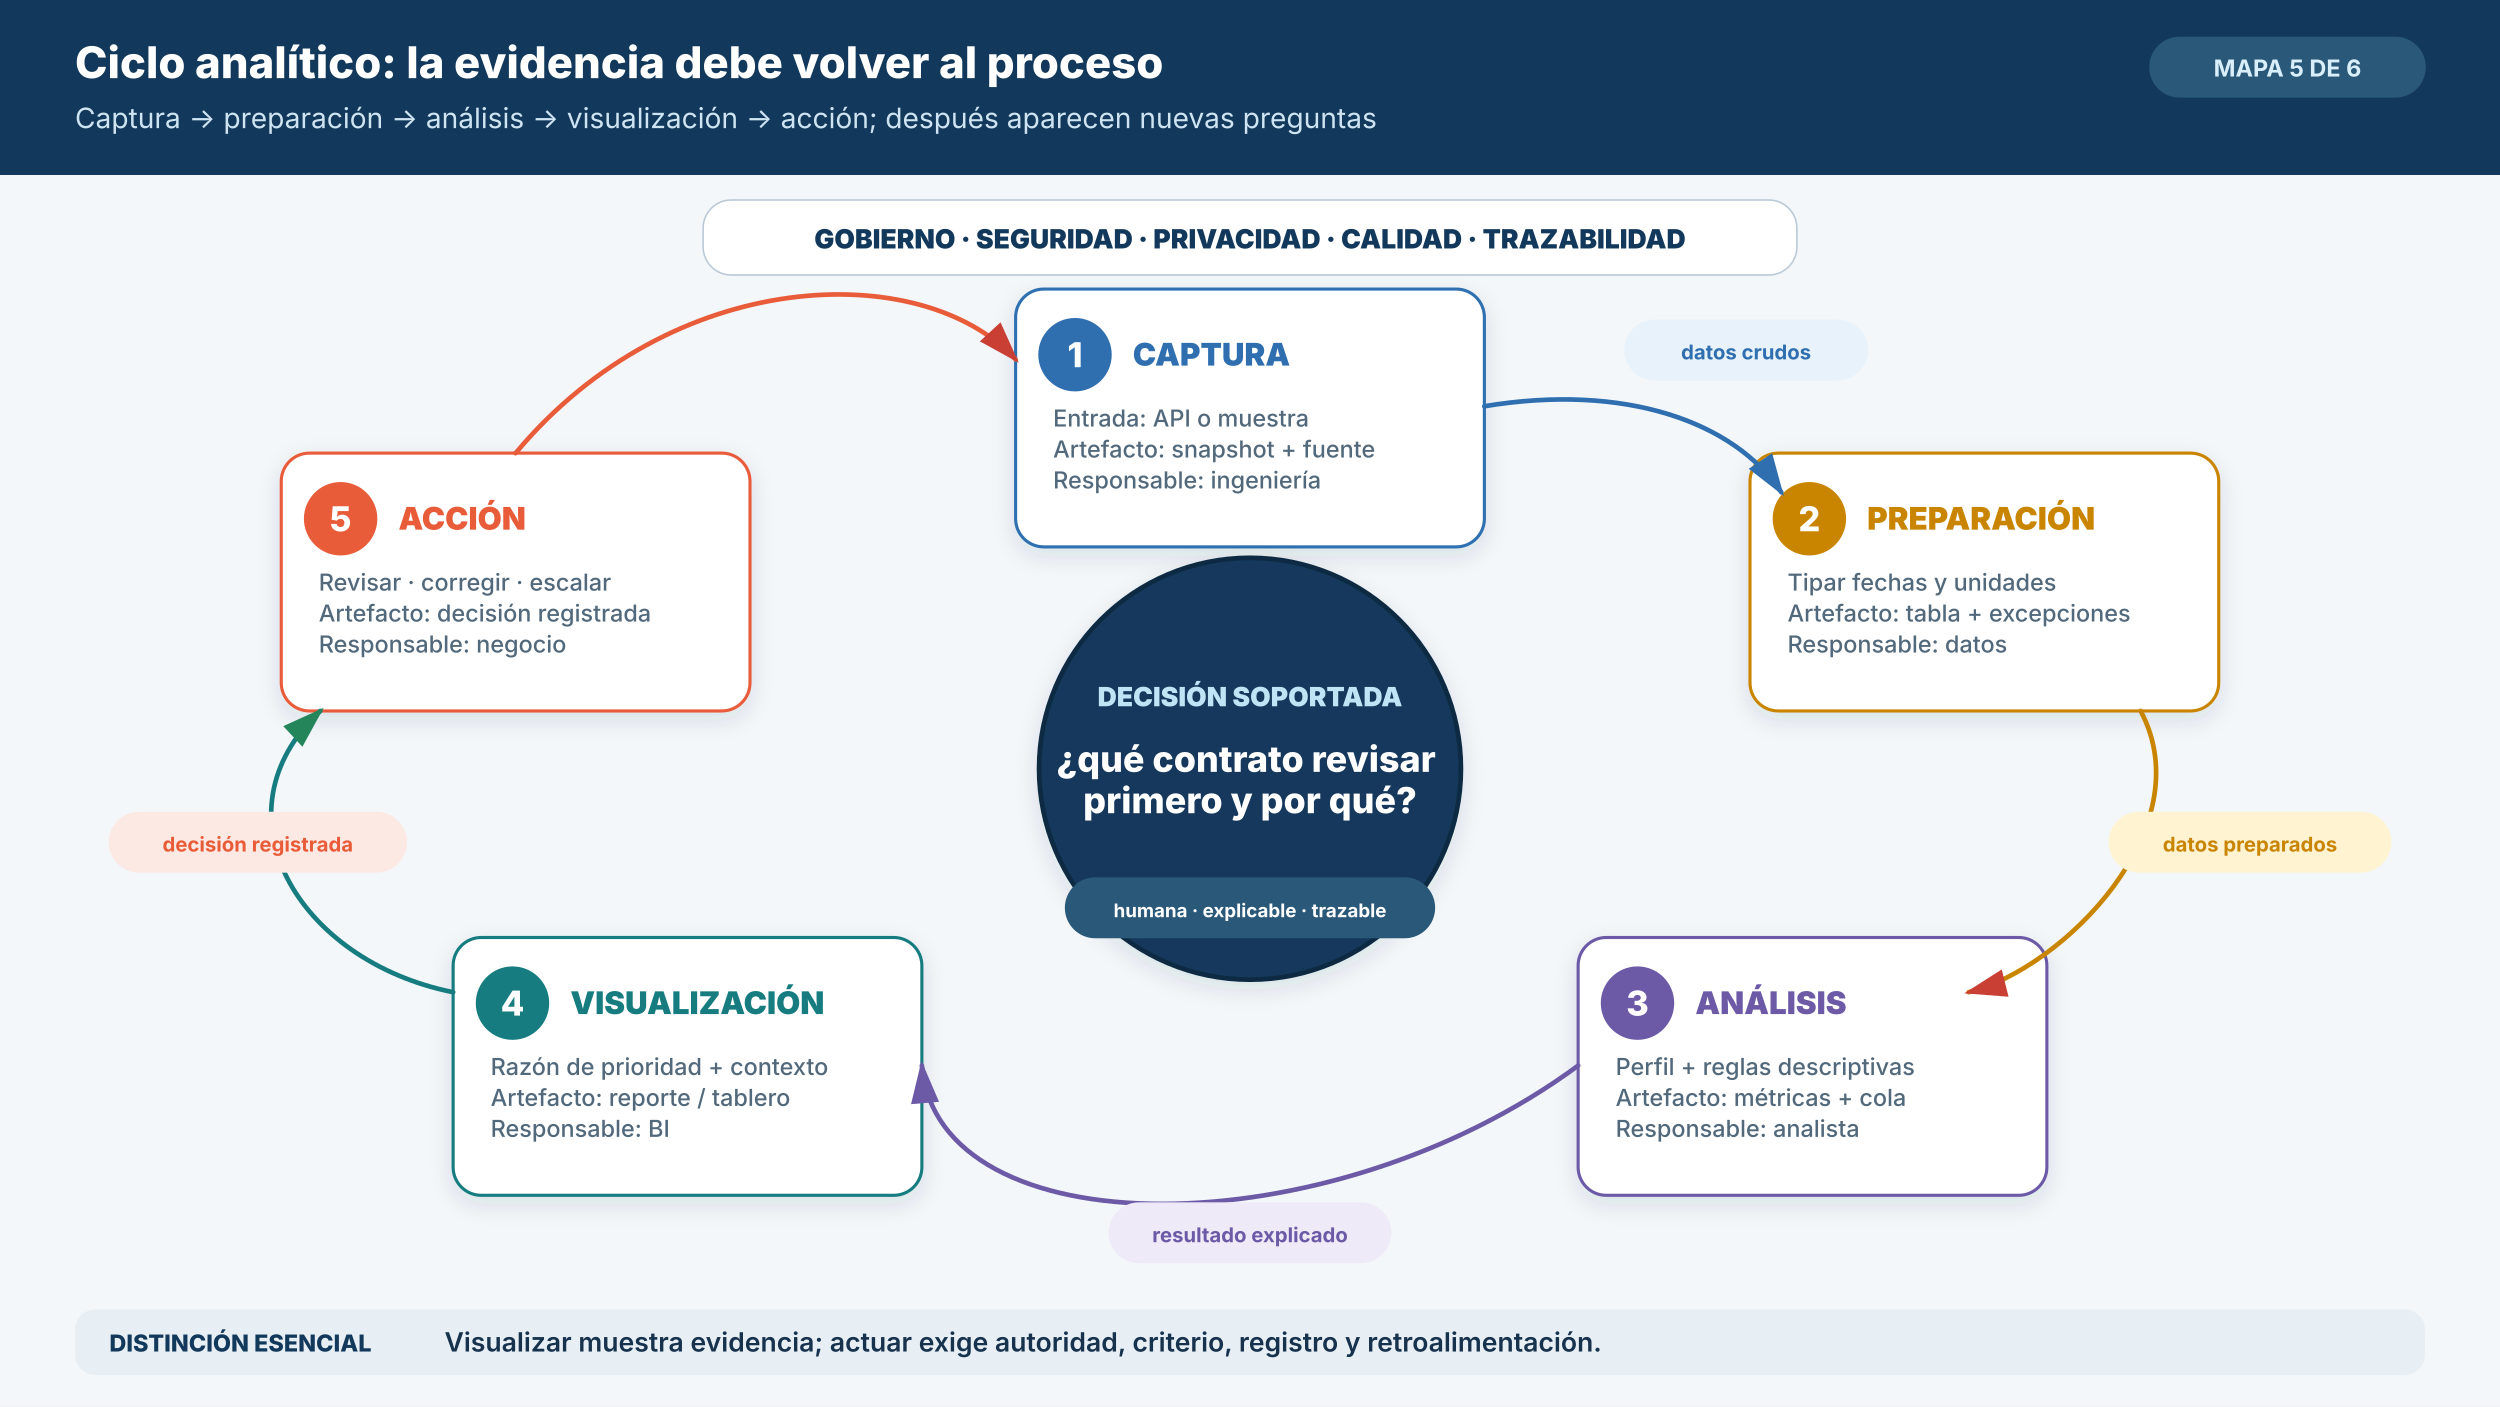
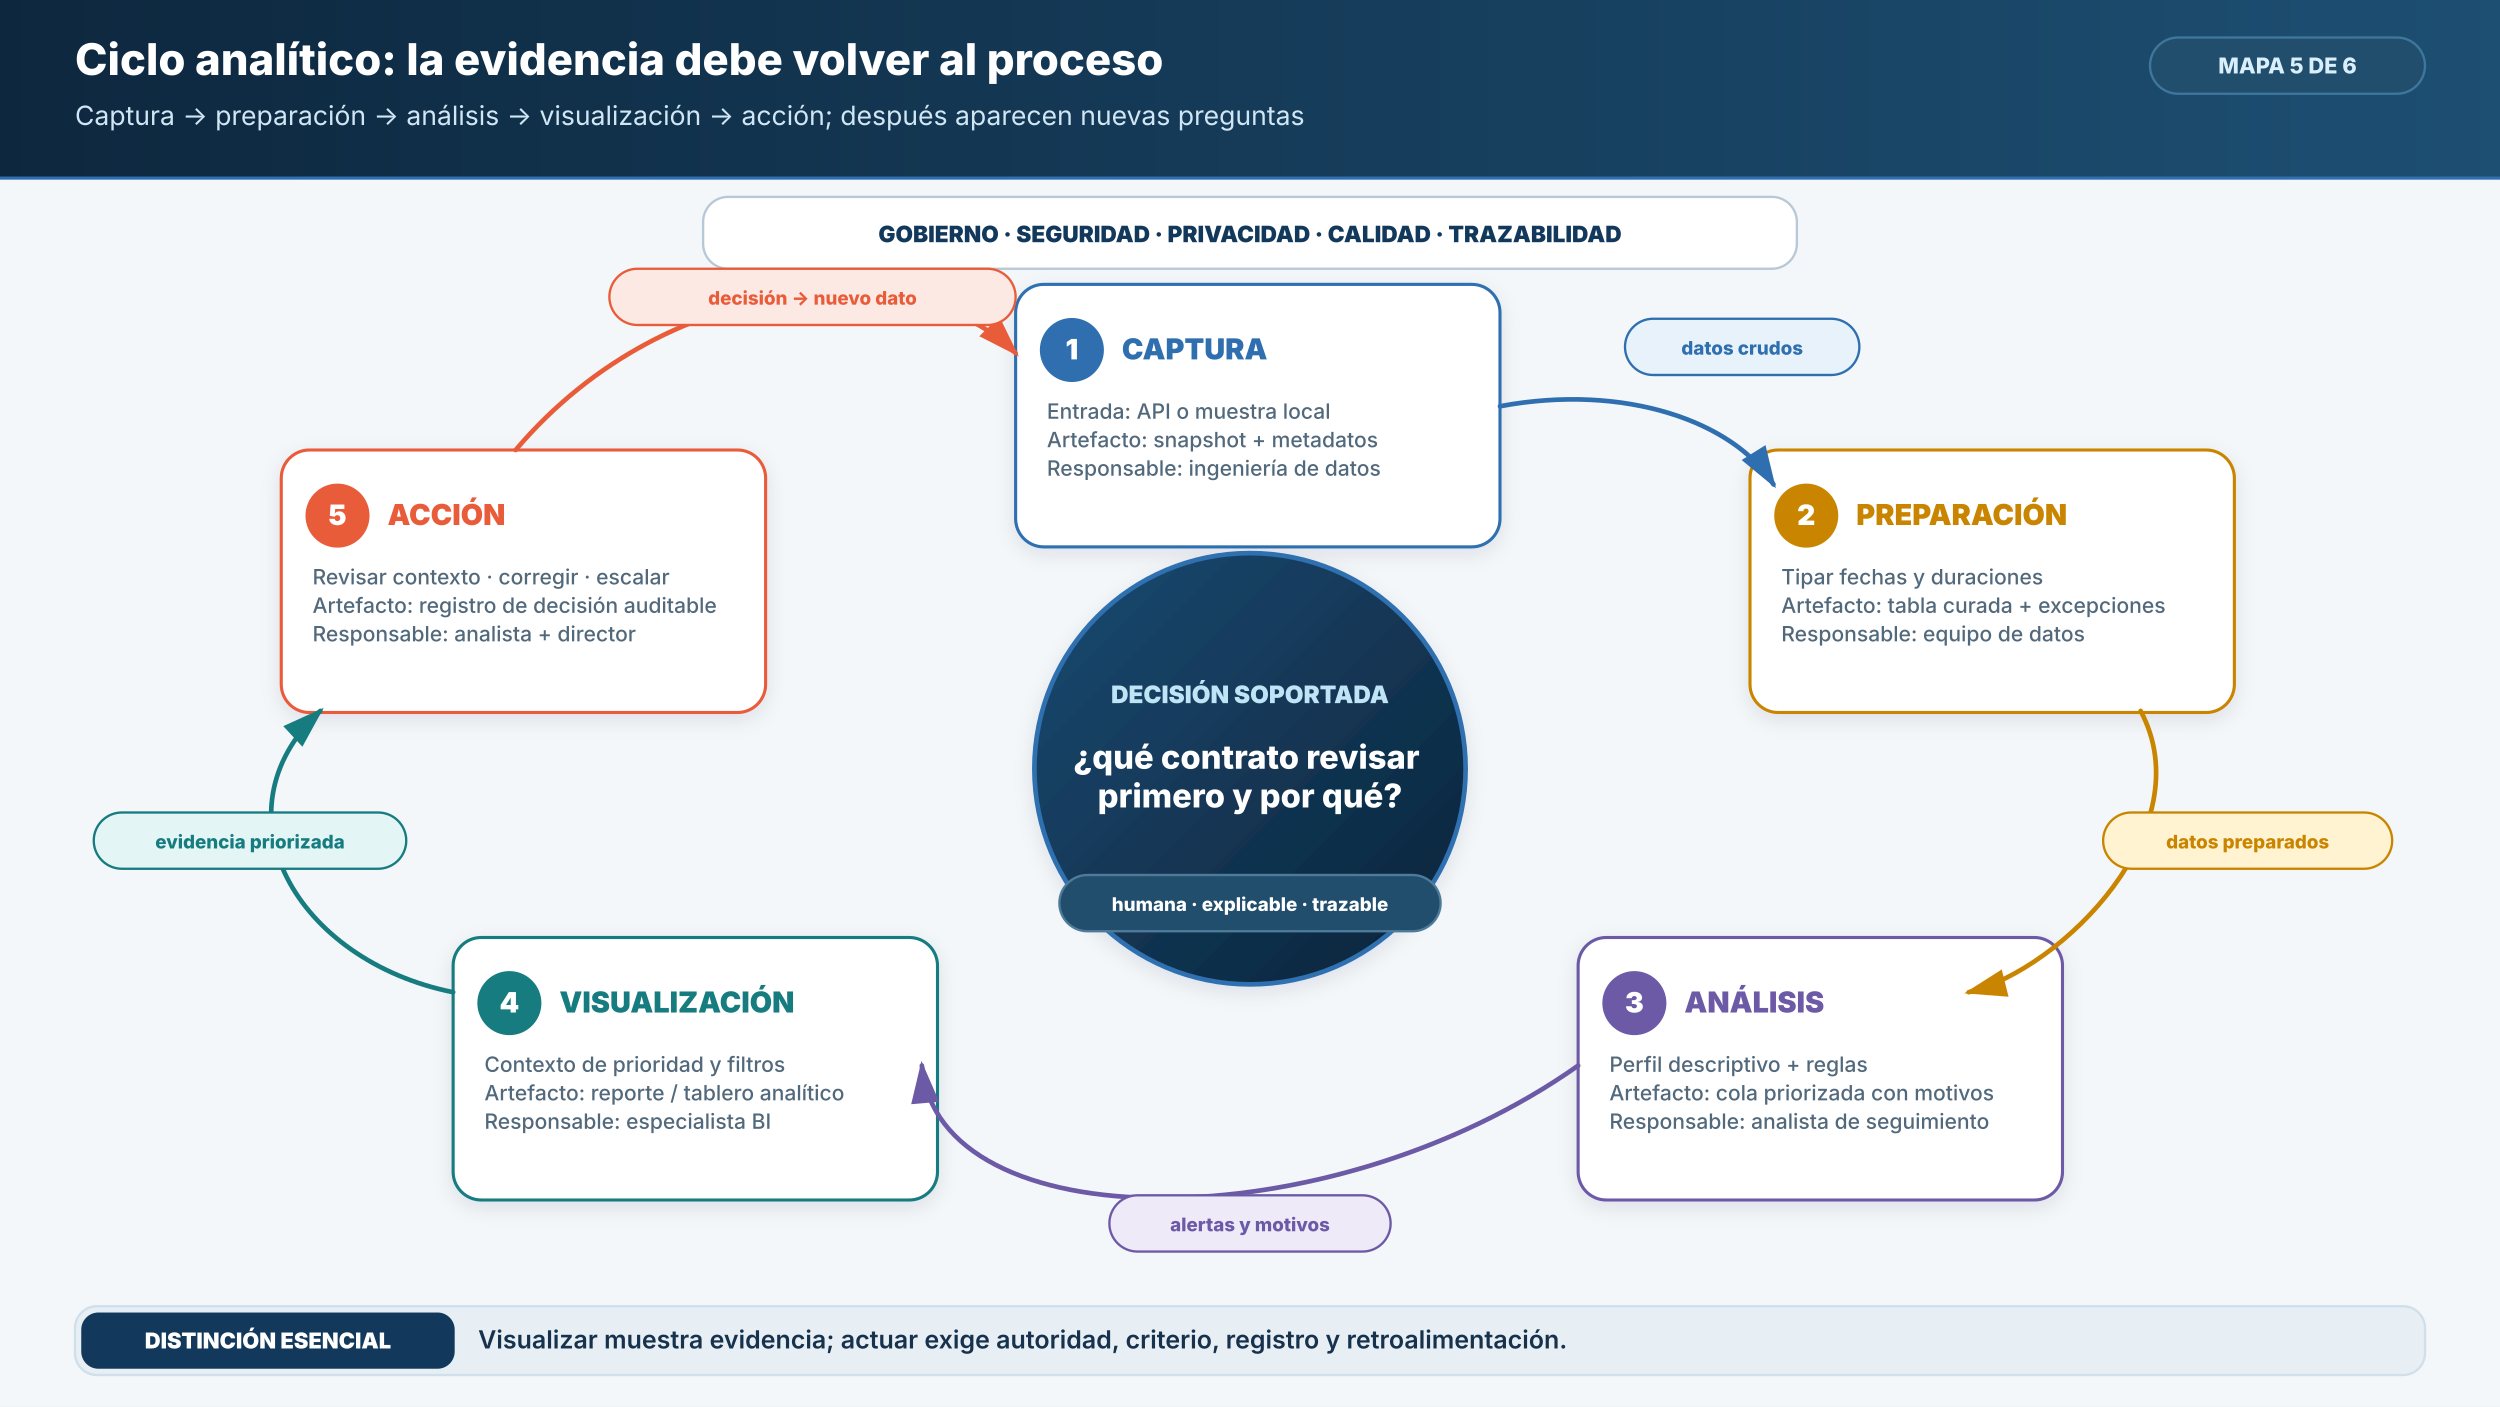
<svg xmlns="http://www.w3.org/2000/svg" width="1600" height="900" viewBox="0 0 1600 900" role="img" aria-labelledby="title desc">
  <defs>
-     <filter id="shadow" x="-20%" y="-20%" width="140%" height="150%">
-       <feDropShadow dx="0" dy="5" stdDeviation="7" flood-color="#17324D" flood-opacity=".12" />
+     <linearGradient id="header-grad" x1="0" y1="0" x2="1" y2="0">
+       <stop offset="0%" stop-color="#0D273E" />
+       <stop offset="100%" stop-color="#1D4F73" />
+     </linearGradient>
+     <linearGradient id="navy-card-grad" x1="0" y1="0" x2="0" y2="1">
+       <stop offset="0%" stop-color="#184368" />
+       <stop offset="100%" stop-color="#0F2B48" />
+     </linearGradient>
+     <linearGradient id="hub-grad" x1="0" y1="0" x2="1" y2="1">
+       <stop offset="0%" stop-color="#1C4B72" />
+       <stop offset="100%" stop-color="#0A2238" />
+     </linearGradient>
+     <filter id="shadow" x="-10%" y="-10%" width="125%" height="130%">
+       <feDropShadow dx="0" dy="4" stdDeviation="6" flood-color="#0F2B48" flood-opacity="0.09" />
+     </filter>
+     <filter id="shadow-lg" x="-15%" y="-15%" width="135%" height="140%">
+       <feDropShadow dx="0" dy="8" stdDeviation="12" flood-color="#0F2B48" flood-opacity="0.14" />
    </filter>
    <marker id="arrow-blue" markerWidth="10" markerHeight="10" refX="8" refY="3" orient="auto">
      <path d="M0,0 L0,6 L9,3 z" fill="#2F6FB0" />
    </marker>
    <marker id="arrow-red" markerWidth="10" markerHeight="10" refX="8" refY="3" orient="auto">
      <path d="M0,0 L0,6 L9,3 z" fill="#C93F34" />
    </marker>
    <marker id="arrow-green" markerWidth="10" markerHeight="10" refX="8" refY="3" orient="auto">
      <path d="M0,0 L0,6 L9,3 z" fill="#24855A" />
    </marker>
    <marker id="arrow-purple" markerWidth="10" markerHeight="10" refX="8" refY="3" orient="auto">
      <path d="M0,0 L0,6 L9,3 z" fill="#6C5AA7" />
    </marker>
+     <marker id="arrow-orange" markerWidth="10" markerHeight="10" refX="8" refY="3" orient="auto">
+       <path d="M0,0 L0,6 L9,3 z" fill="#E95C3A" />
+     </marker>
+     <marker id="arrow-amber" markerWidth="10" markerHeight="10" refX="8" refY="3" orient="auto">
+       <path d="M0,0 L0,6 L9,3 z" fill="#C98500" />
+     </marker>
+     <marker id="arrow-teal" markerWidth="10" markerHeight="10" refX="8" refY="3" orient="auto">
+       <path d="M0,0 L0,6 L9,3 z" fill="#167C80" />
+     </marker>
+     <marker id="arrow-ink" markerWidth="10" markerHeight="10" refX="8" refY="3" orient="auto">
+       <path d="M0,0 L0,6 L9,3 z" fill="#17324D" />
+     </marker>
  </defs>
  <rect width="1600" height="900" fill="#F3F7FA" />
-   <rect x="0" y="0" width="1600" height="112" rx="0" fill="#12395B" stroke="#12395B" stroke-width="0" opacity="1" />
-   <rect x="1376" y="24" width="176" height="38" rx="19" fill="#2A5878" stroke="#2A5878" stroke-width="1" opacity="1" />
-   <text x="1464.0" y="49" fill="#D9EFFB" font-family="Inter, Segoe UI, Arial, sans-serif" font-size="15" font-weight="700" text-anchor="middle" style="">
+   <rect x="0" y="0" width="1600" height="114" rx="0" fill="url(#header-grad)" stroke="#0D273E" stroke-width="0" opacity="1" />
+   <line x1="0" y1="114" x2="1600" y2="114" stroke="#2F6FB0" stroke-width="2" fill="none" stroke-linecap="round" />
+   <rect x="1376" y="24" width="176" height="36" rx="18" fill="#214E6D" stroke="#3F769C" stroke-width="1.5" opacity="1" />
+   <text x="1464.0" y="47" fill="#D9EFFB" font-family="Inter, -apple-system, Segoe UI, Arial, sans-serif" font-size="14" font-weight="800" text-anchor="middle" style="">
    <tspan x="1464.0" dy="0">MAPA 5 DE 6</tspan>
  </text>
-   <text x="48" y="50" fill="#FFFFFF" font-family="Inter, Segoe UI, Arial, sans-serif" font-size="28" font-weight="800" text-anchor="start" style="">
+   <text x="48" y="48" fill="#FFFFFF" font-family="Inter, -apple-system, Segoe UI, Arial, sans-serif" font-size="28" font-weight="800" text-anchor="start" style="">
    <tspan x="48" dy="0">Ciclo analítico: la evidencia debe volver al proceso</tspan>
  </text>
-   <text x="48" y="82" fill="#CFE4F2" font-family="Inter, Segoe UI, Arial, sans-serif" font-size="18" font-weight="400" text-anchor="start" style="">
+   <text x="48" y="80" fill="#D1E6F5" font-family="Inter, -apple-system, Segoe UI, Arial, sans-serif" font-size="17" font-weight="400" text-anchor="start" style="">
    <tspan x="48" dy="0">Captura → preparación → análisis → visualización → acción; después aparecen nuevas preguntas</tspan>
  </text>
-   <rect x="450" y="128" width="700" height="48" rx="18" fill="#FFFFFF" stroke="#B8C8D6" stroke-width="1" opacity="1" />
-   <text x="800" y="159" fill="#12395B" font-family="Inter, Segoe UI, Arial, sans-serif" font-size="17" font-weight="900" text-anchor="middle" style="">
+   <rect x="450" y="126" width="700" height="46" rx="16" fill="#FFFFFF" stroke="#B8C8D6" stroke-width="1.5" opacity="1" />
+   <text x="800" y="155" fill="#12395B" font-family="Inter, -apple-system, Segoe UI, Arial, sans-serif" font-size="14.5" font-weight="900" text-anchor="middle" style="">
    <tspan x="800" dy="0">GOBIERNO · SEGURIDAD · PRIVACIDAD · CALIDAD · TRAZABILIDAD</tspan>
  </text>
-   <rect x="650" y="185" width="300" height="165" rx="18" fill="#FFFFFF" stroke="#2F6FB0" stroke-width="2" opacity="1" filter="url(#shadow)" />
-   <circle cx="688" cy="227" r="23" fill="#2F6FB0" stroke="#2F6FB0" stroke-width="1" />
-   <text x="688" y="235" fill="#FFFFFF" font-family="Inter, Segoe UI, Arial, sans-serif" font-size="22" font-weight="800" text-anchor="middle" style="">
-     <tspan x="688" dy="0">1</tspan>
+   <rect x="650" y="182" width="310" height="168" rx="18" fill="#FFFFFF" stroke="#2F6FB0" stroke-width="2" opacity="1" filter="url(#shadow)" />
+   <circle cx="686" cy="224" r="20" fill="#2F6FB0" stroke="#2F6FB0" stroke-width="1" />
+   <text x="686" y="230" fill="#FFFFFF" font-family="Inter, -apple-system, Segoe UI, Arial, sans-serif" font-size="18" font-weight="900" text-anchor="middle" style="">
+     <tspan x="686" dy="0">1</tspan>
  </text>
-   <text x="725" y="234" fill="#2F6FB0" font-family="Inter, Segoe UI, Arial, sans-serif" font-size="20" font-weight="900" text-anchor="start" style="">
-     <tspan x="725" dy="0">CAPTURA</tspan>
+   <text x="718" y="230" fill="#2F6FB0" font-family="Inter, -apple-system, Segoe UI, Arial, sans-serif" font-size="18.5" font-weight="900" text-anchor="start" style="">
+     <tspan x="718" dy="0">CAPTURA</tspan>
  </text>
-   <text x="674" y="273" fill="#52697C" font-family="Inter, Segoe UI, Arial, sans-serif" font-size="15" font-weight="550" text-anchor="start" style="">
-     <tspan x="674" dy="0">Entrada: API o muestra</tspan>
-     <tspan x="674" dy="19.8">Artefacto: snapshot + fuente</tspan>
-     <tspan x="674" dy="19.8">Responsable: ingeniería</tspan>
+   <text x="670" y="268" fill="#52697C" font-family="Inter, -apple-system, Segoe UI, Arial, sans-serif" font-size="13.5" font-weight="550" text-anchor="start" style="">
+     <tspan x="670" dy="0">Entrada: API o muestra local</tspan>
+     <tspan x="670" dy="18.225">Artefacto: snapshot + metadatos</tspan>
+     <tspan x="670" dy="18.225">Responsable: ingeniería de datos</tspan>
  </text>
-   <rect x="1120" y="290" width="300" height="165" rx="18" fill="#FFFFFF" stroke="#C98500" stroke-width="2" opacity="1" filter="url(#shadow)" />
-   <circle cx="1158" cy="332" r="23" fill="#C98500" stroke="#C98500" stroke-width="1" />
-   <text x="1158" y="340" fill="#FFFFFF" font-family="Inter, Segoe UI, Arial, sans-serif" font-size="22" font-weight="800" text-anchor="middle" style="">
-     <tspan x="1158" dy="0">2</tspan>
+   <rect x="1120" y="288" width="310" height="168" rx="18" fill="#FFFFFF" stroke="#C98500" stroke-width="2" opacity="1" filter="url(#shadow)" />
+   <circle cx="1156" cy="330" r="20" fill="#C98500" stroke="#C98500" stroke-width="1" />
+   <text x="1156" y="336" fill="#FFFFFF" font-family="Inter, -apple-system, Segoe UI, Arial, sans-serif" font-size="18" font-weight="900" text-anchor="middle" style="">
+     <tspan x="1156" dy="0">2</tspan>
  </text>
-   <text x="1195" y="339" fill="#C98500" font-family="Inter, Segoe UI, Arial, sans-serif" font-size="20" font-weight="900" text-anchor="start" style="">
-     <tspan x="1195" dy="0">PREPARACIÓN</tspan>
+   <text x="1188" y="336" fill="#C98500" font-family="Inter, -apple-system, Segoe UI, Arial, sans-serif" font-size="18.5" font-weight="900" text-anchor="start" style="">
+     <tspan x="1188" dy="0">PREPARACIÓN</tspan>
  </text>
-   <text x="1144" y="378" fill="#52697C" font-family="Inter, Segoe UI, Arial, sans-serif" font-size="15" font-weight="550" text-anchor="start" style="">
-     <tspan x="1144" dy="0">Tipar fechas y unidades</tspan>
-     <tspan x="1144" dy="19.8">Artefacto: tabla + excepciones</tspan>
-     <tspan x="1144" dy="19.8">Responsable: datos</tspan>
+   <text x="1140" y="374" fill="#52697C" font-family="Inter, -apple-system, Segoe UI, Arial, sans-serif" font-size="13.5" font-weight="550" text-anchor="start" style="">
+     <tspan x="1140" dy="0">Tipar fechas y duraciones</tspan>
+     <tspan x="1140" dy="18.225">Artefacto: tabla curada + excepciones</tspan>
+     <tspan x="1140" dy="18.225">Responsable: equipo de datos</tspan>
  </text>
-   <rect x="1010" y="600" width="300" height="165" rx="18" fill="#FFFFFF" stroke="#6C5AA7" stroke-width="2" opacity="1" filter="url(#shadow)" />
-   <circle cx="1048" cy="642" r="23" fill="#6C5AA7" stroke="#6C5AA7" stroke-width="1" />
-   <text x="1048" y="650" fill="#FFFFFF" font-family="Inter, Segoe UI, Arial, sans-serif" font-size="22" font-weight="800" text-anchor="middle" style="">
-     <tspan x="1048" dy="0">3</tspan>
+   <rect x="1010" y="600" width="310" height="168" rx="18" fill="#FFFFFF" stroke="#6C5AA7" stroke-width="2" opacity="1" filter="url(#shadow)" />
+   <circle cx="1046" cy="642" r="20" fill="#6C5AA7" stroke="#6C5AA7" stroke-width="1" />
+   <text x="1046" y="648" fill="#FFFFFF" font-family="Inter, -apple-system, Segoe UI, Arial, sans-serif" font-size="18" font-weight="900" text-anchor="middle" style="">
+     <tspan x="1046" dy="0">3</tspan>
  </text>
-   <text x="1085" y="649" fill="#6C5AA7" font-family="Inter, Segoe UI, Arial, sans-serif" font-size="20" font-weight="900" text-anchor="start" style="">
-     <tspan x="1085" dy="0">ANÁLISIS</tspan>
+   <text x="1078" y="648" fill="#6C5AA7" font-family="Inter, -apple-system, Segoe UI, Arial, sans-serif" font-size="18.5" font-weight="900" text-anchor="start" style="">
+     <tspan x="1078" dy="0">ANÁLISIS</tspan>
  </text>
-   <text x="1034" y="688" fill="#52697C" font-family="Inter, Segoe UI, Arial, sans-serif" font-size="15" font-weight="550" text-anchor="start" style="">
-     <tspan x="1034" dy="0">Perfil + reglas descriptivas</tspan>
-     <tspan x="1034" dy="19.8">Artefacto: métricas + cola</tspan>
-     <tspan x="1034" dy="19.8">Responsable: analista</tspan>
+   <text x="1030" y="686" fill="#52697C" font-family="Inter, -apple-system, Segoe UI, Arial, sans-serif" font-size="13.5" font-weight="550" text-anchor="start" style="">
+     <tspan x="1030" dy="0">Perfil descriptivo + reglas</tspan>
+     <tspan x="1030" dy="18.225">Artefacto: cola priorizada con motivos</tspan>
+     <tspan x="1030" dy="18.225">Responsable: analista de seguimiento</tspan>
  </text>
-   <rect x="290" y="600" width="300" height="165" rx="18" fill="#FFFFFF" stroke="#167C80" stroke-width="2" opacity="1" filter="url(#shadow)" />
-   <circle cx="328" cy="642" r="23" fill="#167C80" stroke="#167C80" stroke-width="1" />
-   <text x="328" y="650" fill="#FFFFFF" font-family="Inter, Segoe UI, Arial, sans-serif" font-size="22" font-weight="800" text-anchor="middle" style="">
-     <tspan x="328" dy="0">4</tspan>
+   <rect x="290" y="600" width="310" height="168" rx="18" fill="#FFFFFF" stroke="#167C80" stroke-width="2" opacity="1" filter="url(#shadow)" />
+   <circle cx="326" cy="642" r="20" fill="#167C80" stroke="#167C80" stroke-width="1" />
+   <text x="326" y="648" fill="#FFFFFF" font-family="Inter, -apple-system, Segoe UI, Arial, sans-serif" font-size="18" font-weight="900" text-anchor="middle" style="">
+     <tspan x="326" dy="0">4</tspan>
  </text>
-   <text x="365" y="649" fill="#167C80" font-family="Inter, Segoe UI, Arial, sans-serif" font-size="20" font-weight="900" text-anchor="start" style="">
-     <tspan x="365" dy="0">VISUALIZACIÓN</tspan>
+   <text x="358" y="648" fill="#167C80" font-family="Inter, -apple-system, Segoe UI, Arial, sans-serif" font-size="18.5" font-weight="900" text-anchor="start" style="">
+     <tspan x="358" dy="0">VISUALIZACIÓN</tspan>
  </text>
-   <text x="314" y="688" fill="#52697C" font-family="Inter, Segoe UI, Arial, sans-serif" font-size="15" font-weight="550" text-anchor="start" style="">
-     <tspan x="314" dy="0">Razón de prioridad + contexto</tspan>
-     <tspan x="314" dy="19.8">Artefacto: reporte / tablero</tspan>
-     <tspan x="314" dy="19.8">Responsable: BI</tspan>
+   <text x="310" y="686" fill="#52697C" font-family="Inter, -apple-system, Segoe UI, Arial, sans-serif" font-size="13.5" font-weight="550" text-anchor="start" style="">
+     <tspan x="310" dy="0">Contexto de prioridad y filtros</tspan>
+     <tspan x="310" dy="18.225">Artefacto: reporte / tablero analítico</tspan>
+     <tspan x="310" dy="18.225">Responsable: especialista BI</tspan>
  </text>
-   <rect x="180" y="290" width="300" height="165" rx="18" fill="#FFFFFF" stroke="#E95C3A" stroke-width="2" opacity="1" filter="url(#shadow)" />
-   <circle cx="218" cy="332" r="23" fill="#E95C3A" stroke="#E95C3A" stroke-width="1" />
-   <text x="218" y="340" fill="#FFFFFF" font-family="Inter, Segoe UI, Arial, sans-serif" font-size="22" font-weight="800" text-anchor="middle" style="">
-     <tspan x="218" dy="0">5</tspan>
+   <rect x="180" y="288" width="310" height="168" rx="18" fill="#FFFFFF" stroke="#E95C3A" stroke-width="2" opacity="1" filter="url(#shadow)" />
+   <circle cx="216" cy="330" r="20" fill="#E95C3A" stroke="#E95C3A" stroke-width="1" />
+   <text x="216" y="336" fill="#FFFFFF" font-family="Inter, -apple-system, Segoe UI, Arial, sans-serif" font-size="18" font-weight="900" text-anchor="middle" style="">
+     <tspan x="216" dy="0">5</tspan>
  </text>
-   <text x="255" y="339" fill="#E95C3A" font-family="Inter, Segoe UI, Arial, sans-serif" font-size="20" font-weight="900" text-anchor="start" style="">
-     <tspan x="255" dy="0">ACCIÓN</tspan>
+   <text x="248" y="336" fill="#E95C3A" font-family="Inter, -apple-system, Segoe UI, Arial, sans-serif" font-size="18.5" font-weight="900" text-anchor="start" style="">
+     <tspan x="248" dy="0">ACCIÓN</tspan>
  </text>
-   <text x="204" y="378" fill="#52697C" font-family="Inter, Segoe UI, Arial, sans-serif" font-size="15" font-weight="550" text-anchor="start" style="">
-     <tspan x="204" dy="0">Revisar · corregir · escalar</tspan>
-     <tspan x="204" dy="19.8">Artefacto: decisión registrada</tspan>
-     <tspan x="204" dy="19.8">Responsable: negocio</tspan>
+   <text x="200" y="374" fill="#52697C" font-family="Inter, -apple-system, Segoe UI, Arial, sans-serif" font-size="13.5" font-weight="550" text-anchor="start" style="">
+     <tspan x="200" dy="0">Revisar contexto · corregir · escalar</tspan>
+     <tspan x="200" dy="18.225">Artefacto: registro de decisión auditable</tspan>
+     <tspan x="200" dy="18.225">Responsable: analista + director</tspan>
  </text>
-   <circle cx="800" cy="492" r="135" fill="#12395B" stroke="#0D2B43" stroke-width="3" filter="url(#shadow)" />
-   <text x="800" y="452" fill="#BFE4F6" font-family="Inter, Segoe UI, Arial, sans-serif" font-size="17" font-weight="900" text-anchor="middle" style="">
+   <circle cx="800" cy="492" r="138" fill="url(#hub-grad)" stroke="#2F6FB0" stroke-width="3" filter="url(#shadow)" />
+   <text x="800" y="450" fill="#BFE4F6" font-family="Inter, -apple-system, Segoe UI, Arial, sans-serif" font-size="15.5" font-weight="900" text-anchor="middle" style="">
    <tspan x="800" dy="0">DECISIÓN SOPORTADA</tspan>
  </text>
-   <text x="800" y="494" fill="#FFFFFF" font-family="Inter, Segoe UI, Arial, sans-serif" font-size="23" font-weight="800" text-anchor="middle" style="">
+   <text x="800" y="492" fill="#FFFFFF" font-family="Inter, -apple-system, Segoe UI, Arial, sans-serif" font-size="21" font-weight="800" text-anchor="middle" style="">
    <tspan x="800" dy="0">¿qué contrato revisar</tspan>
-     <tspan x="800" dy="26.45">primero y por qué?</tspan>
+     <tspan x="800" dy="24.78">primero y por qué?</tspan>
  </text>
-   <rect x="682" y="562" width="236" height="38" rx="19" fill="#2A5878" stroke="#2A5878" stroke-width="1" opacity="1" />
-   <text x="800.0" y="587" fill="#FFFFFF" font-family="Inter, Segoe UI, Arial, sans-serif" font-size="12" font-weight="700" text-anchor="middle" style="">
+   <rect x="678" y="560" width="244" height="36" rx="18" fill="#214E6D" stroke="#4E7B99" stroke-width="1.5" opacity="1" />
+   <text x="800.0" y="583" fill="#FFFFFF" font-family="Inter, -apple-system, Segoe UI, Arial, sans-serif" font-size="12" font-weight="800" text-anchor="middle" style="">
    <tspan x="800.0" dy="0">humana · explicable · trazable</tspan>
  </text>
-   <path d="M950 260 C1040 245 1110 270 1140 315" stroke="#2F6FB0" stroke-width="3" fill="none" stroke-linecap="round" stroke-linejoin="round" marker-end="url(#arrow-blue)" />
-   <path d="M1370 455 C1410 530 1320 620 1260 635" stroke="#C98500" stroke-width="3" fill="none" stroke-linecap="round" stroke-linejoin="round" marker-end="url(#arrow-red)" />
-   <path d="M1010 682 C850 800 600 800 590 682" stroke="#6C5AA7" stroke-width="3" fill="none" stroke-linecap="round" stroke-linejoin="round" marker-end="url(#arrow-purple)" />
-   <path d="M290 635 C190 615 135 520 205 455" stroke="#167C80" stroke-width="3" fill="none" stroke-linecap="round" stroke-linejoin="round" marker-end="url(#arrow-green)" />
-   <path d="M330 290 C430 170 590 165 650 230" stroke="#E95C3A" stroke-width="3" fill="none" stroke-linecap="round" stroke-linejoin="round" marker-end="url(#arrow-red)" />
-   <rect x="1040" y="205" width="155" height="38" rx="19" fill="#E8F2FB" stroke="#E8F2FB" stroke-width="1" opacity="1" />
-   <text x="1117.5" y="230" fill="#2F6FB0" font-family="Inter, Segoe UI, Arial, sans-serif" font-size="13" font-weight="700" text-anchor="middle" style="">
-     <tspan x="1117.5" dy="0">datos crudos</tspan>
+   <path d="M960 260 C1040 245 1110 270 1135 310" stroke="#2F6FB0" stroke-width="3" fill="none" stroke-linecap="round" stroke-linejoin="round" marker-end="url(#arrow-blue)" />
+   <path d="M1370 455 C1410 530 1320 620 1260 635" stroke="#C98500" stroke-width="3" fill="none" stroke-linecap="round" stroke-linejoin="round" marker-end="url(#arrow-amber)" />
+   <path d="M1010 682 C850 795 600 795 590 682" stroke="#6C5AA7" stroke-width="3" fill="none" stroke-linecap="round" stroke-linejoin="round" marker-end="url(#arrow-purple)" />
+   <path d="M290 635 C190 615 135 520 205 455" stroke="#167C80" stroke-width="3" fill="none" stroke-linecap="round" stroke-linejoin="round" marker-end="url(#arrow-teal)" />
+   <path d="M330 288 C430 170 590 165 650 226" stroke="#E95C3A" stroke-width="3" fill="none" stroke-linecap="round" stroke-linejoin="round" marker-end="url(#arrow-orange)" />
+   <rect x="1040" y="204" width="150" height="36" rx="18" fill="#E8F2FB" stroke="#2F6FB0" stroke-width="1.5" opacity="1" />
+   <text x="1115.0" y="227" fill="#2F6FB0" font-family="Inter, -apple-system, Segoe UI, Arial, sans-serif" font-size="12" font-weight="800" text-anchor="middle" style="">
+     <tspan x="1115.0" dy="0">datos crudos</tspan>
  </text>
-   <rect x="1350" y="520" width="180" height="38" rx="19" fill="#FFF3D2" stroke="#FFF3D2" stroke-width="1" opacity="1" />
-   <text x="1440.0" y="545" fill="#C98500" font-family="Inter, Segoe UI, Arial, sans-serif" font-size="13" font-weight="700" text-anchor="middle" style="">
-     <tspan x="1440.0" dy="0">datos preparados</tspan>
+   <rect x="1346" y="520" width="185" height="36" rx="18" fill="#FFF3D2" stroke="#C98500" stroke-width="1.5" opacity="1" />
+   <text x="1438.5" y="543" fill="#C98500" font-family="Inter, -apple-system, Segoe UI, Arial, sans-serif" font-size="12" font-weight="800" text-anchor="middle" style="">
+     <tspan x="1438.5" dy="0">datos preparados</tspan>
  </text>
-   <rect x="710" y="770" width="180" height="38" rx="19" fill="#EEEAF8" stroke="#EEEAF8" stroke-width="1" opacity="1" />
-   <text x="800.0" y="795" fill="#6C5AA7" font-family="Inter, Segoe UI, Arial, sans-serif" font-size="13" font-weight="700" text-anchor="middle" style="">
-     <tspan x="800.0" dy="0">resultado explicado</tspan>
+   <rect x="710" y="765" width="180" height="36" rx="18" fill="#EEEAF8" stroke="#6C5AA7" stroke-width="1.5" opacity="1" />
+   <text x="800.0" y="788" fill="#6C5AA7" font-family="Inter, -apple-system, Segoe UI, Arial, sans-serif" font-size="12" font-weight="800" text-anchor="middle" style="">
+     <tspan x="800.0" dy="0">alertas y motivos</tspan>
  </text>
-   <rect x="70" y="520" width="190" height="38" rx="19" fill="#FDE9E3" stroke="#FDE9E3" stroke-width="1" opacity="1" />
-   <text x="165.0" y="545" fill="#E95C3A" font-family="Inter, Segoe UI, Arial, sans-serif" font-size="13" font-weight="700" text-anchor="middle" style="">
-     <tspan x="165.0" dy="0">decisión registrada</tspan>
+   <rect x="60" y="520" width="200" height="36" rx="18" fill="#E3F5F5" stroke="#167C80" stroke-width="1.5" opacity="1" />
+   <text x="160.0" y="543" fill="#167C80" font-family="Inter, -apple-system, Segoe UI, Arial, sans-serif" font-size="12" font-weight="800" text-anchor="middle" style="">
+     <tspan x="160.0" dy="0">evidencia priorizada</tspan>
  </text>
-   <rect x="48" y="838" width="1504" height="42" rx="13" fill="#E7EFF5" stroke="#E7EFF5" stroke-width="0" opacity="1" />
-   <text x="70" y="865" fill="#12395B" font-family="Inter, Segoe UI, Arial, sans-serif" font-size="15" font-weight="800" text-anchor="start" style="">
-     <tspan x="70" dy="0">DISTINCIÓN ESENCIAL</tspan>
+   <rect x="390" y="172" width="260" height="36" rx="18" fill="#FDE9E3" stroke="#E95C3A" stroke-width="1.5" opacity="1" />
+   <text x="520.0" y="195" fill="#E95C3A" font-family="Inter, -apple-system, Segoe UI, Arial, sans-serif" font-size="12" font-weight="800" text-anchor="middle" style="">
+     <tspan x="520.0" dy="0">decisión → nuevo dato</tspan>
  </text>
-   <text x="284.5" y="865" fill="#17324D" font-family="Inter, Segoe UI, Arial, sans-serif" font-size="17" font-weight="600" text-anchor="start" style="">
-     <tspan x="284.5" dy="0">Visualizar muestra evidencia; actuar exige autoridad, criterio, registro y retroalimentación.</tspan>
+   <rect x="48" y="836" width="1504" height="44" rx="14" fill="#E7EFF5" stroke="#D0DFEA" stroke-width="1.5" opacity="1" />
+   <rect x="52" y="840" width="239" height="36" rx="11" fill="#12395B" stroke="#12395B" stroke-width="0" opacity="1" />
+   <text x="171.5" y="863" fill="#FFFFFF" font-family="Inter, -apple-system, Segoe UI, Arial, sans-serif" font-size="14" font-weight="900" text-anchor="middle" style="">
+     <tspan x="171.5" dy="0">DISTINCIÓN ESENCIAL</tspan>
+   </text>
+   <text x="306" y="863" fill="#17324D" font-family="Inter, -apple-system, Segoe UI, Arial, sans-serif" font-size="16" font-weight="600" text-anchor="start" style="">
+     <tspan x="306" dy="0">Visualizar muestra evidencia; actuar exige autoridad, criterio, registro y retroalimentación.</tspan>
  </text>
</svg>
